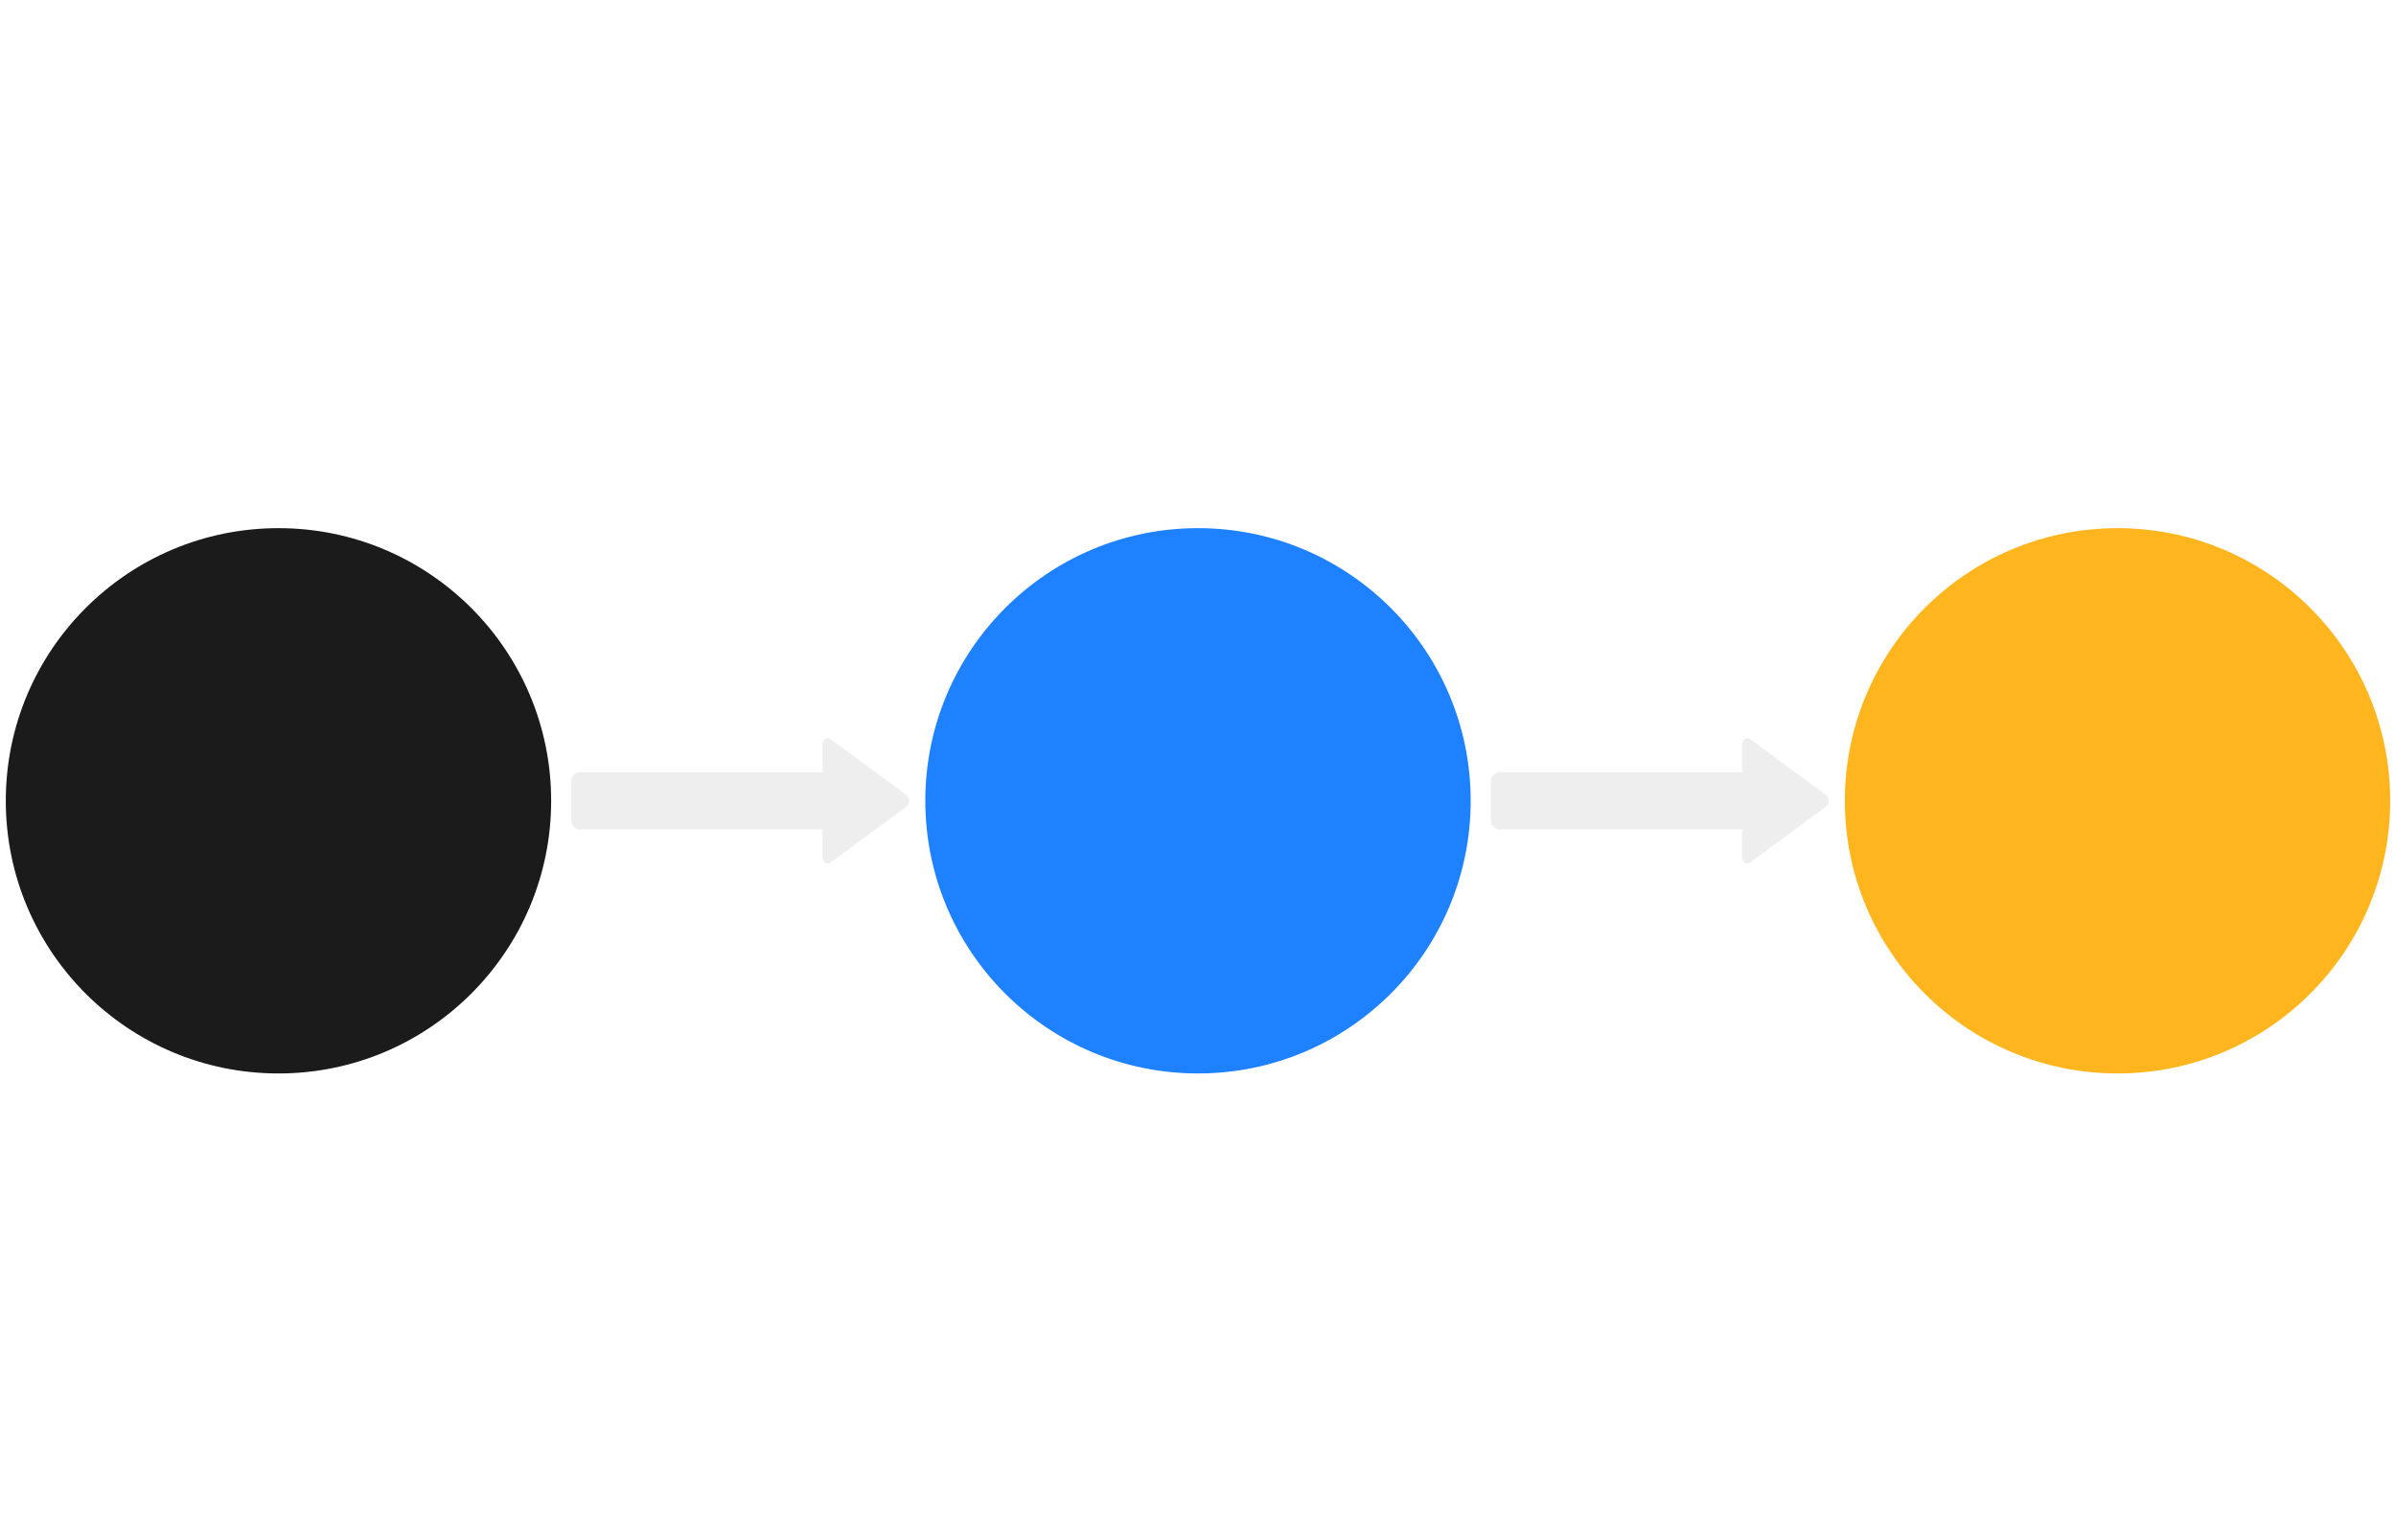
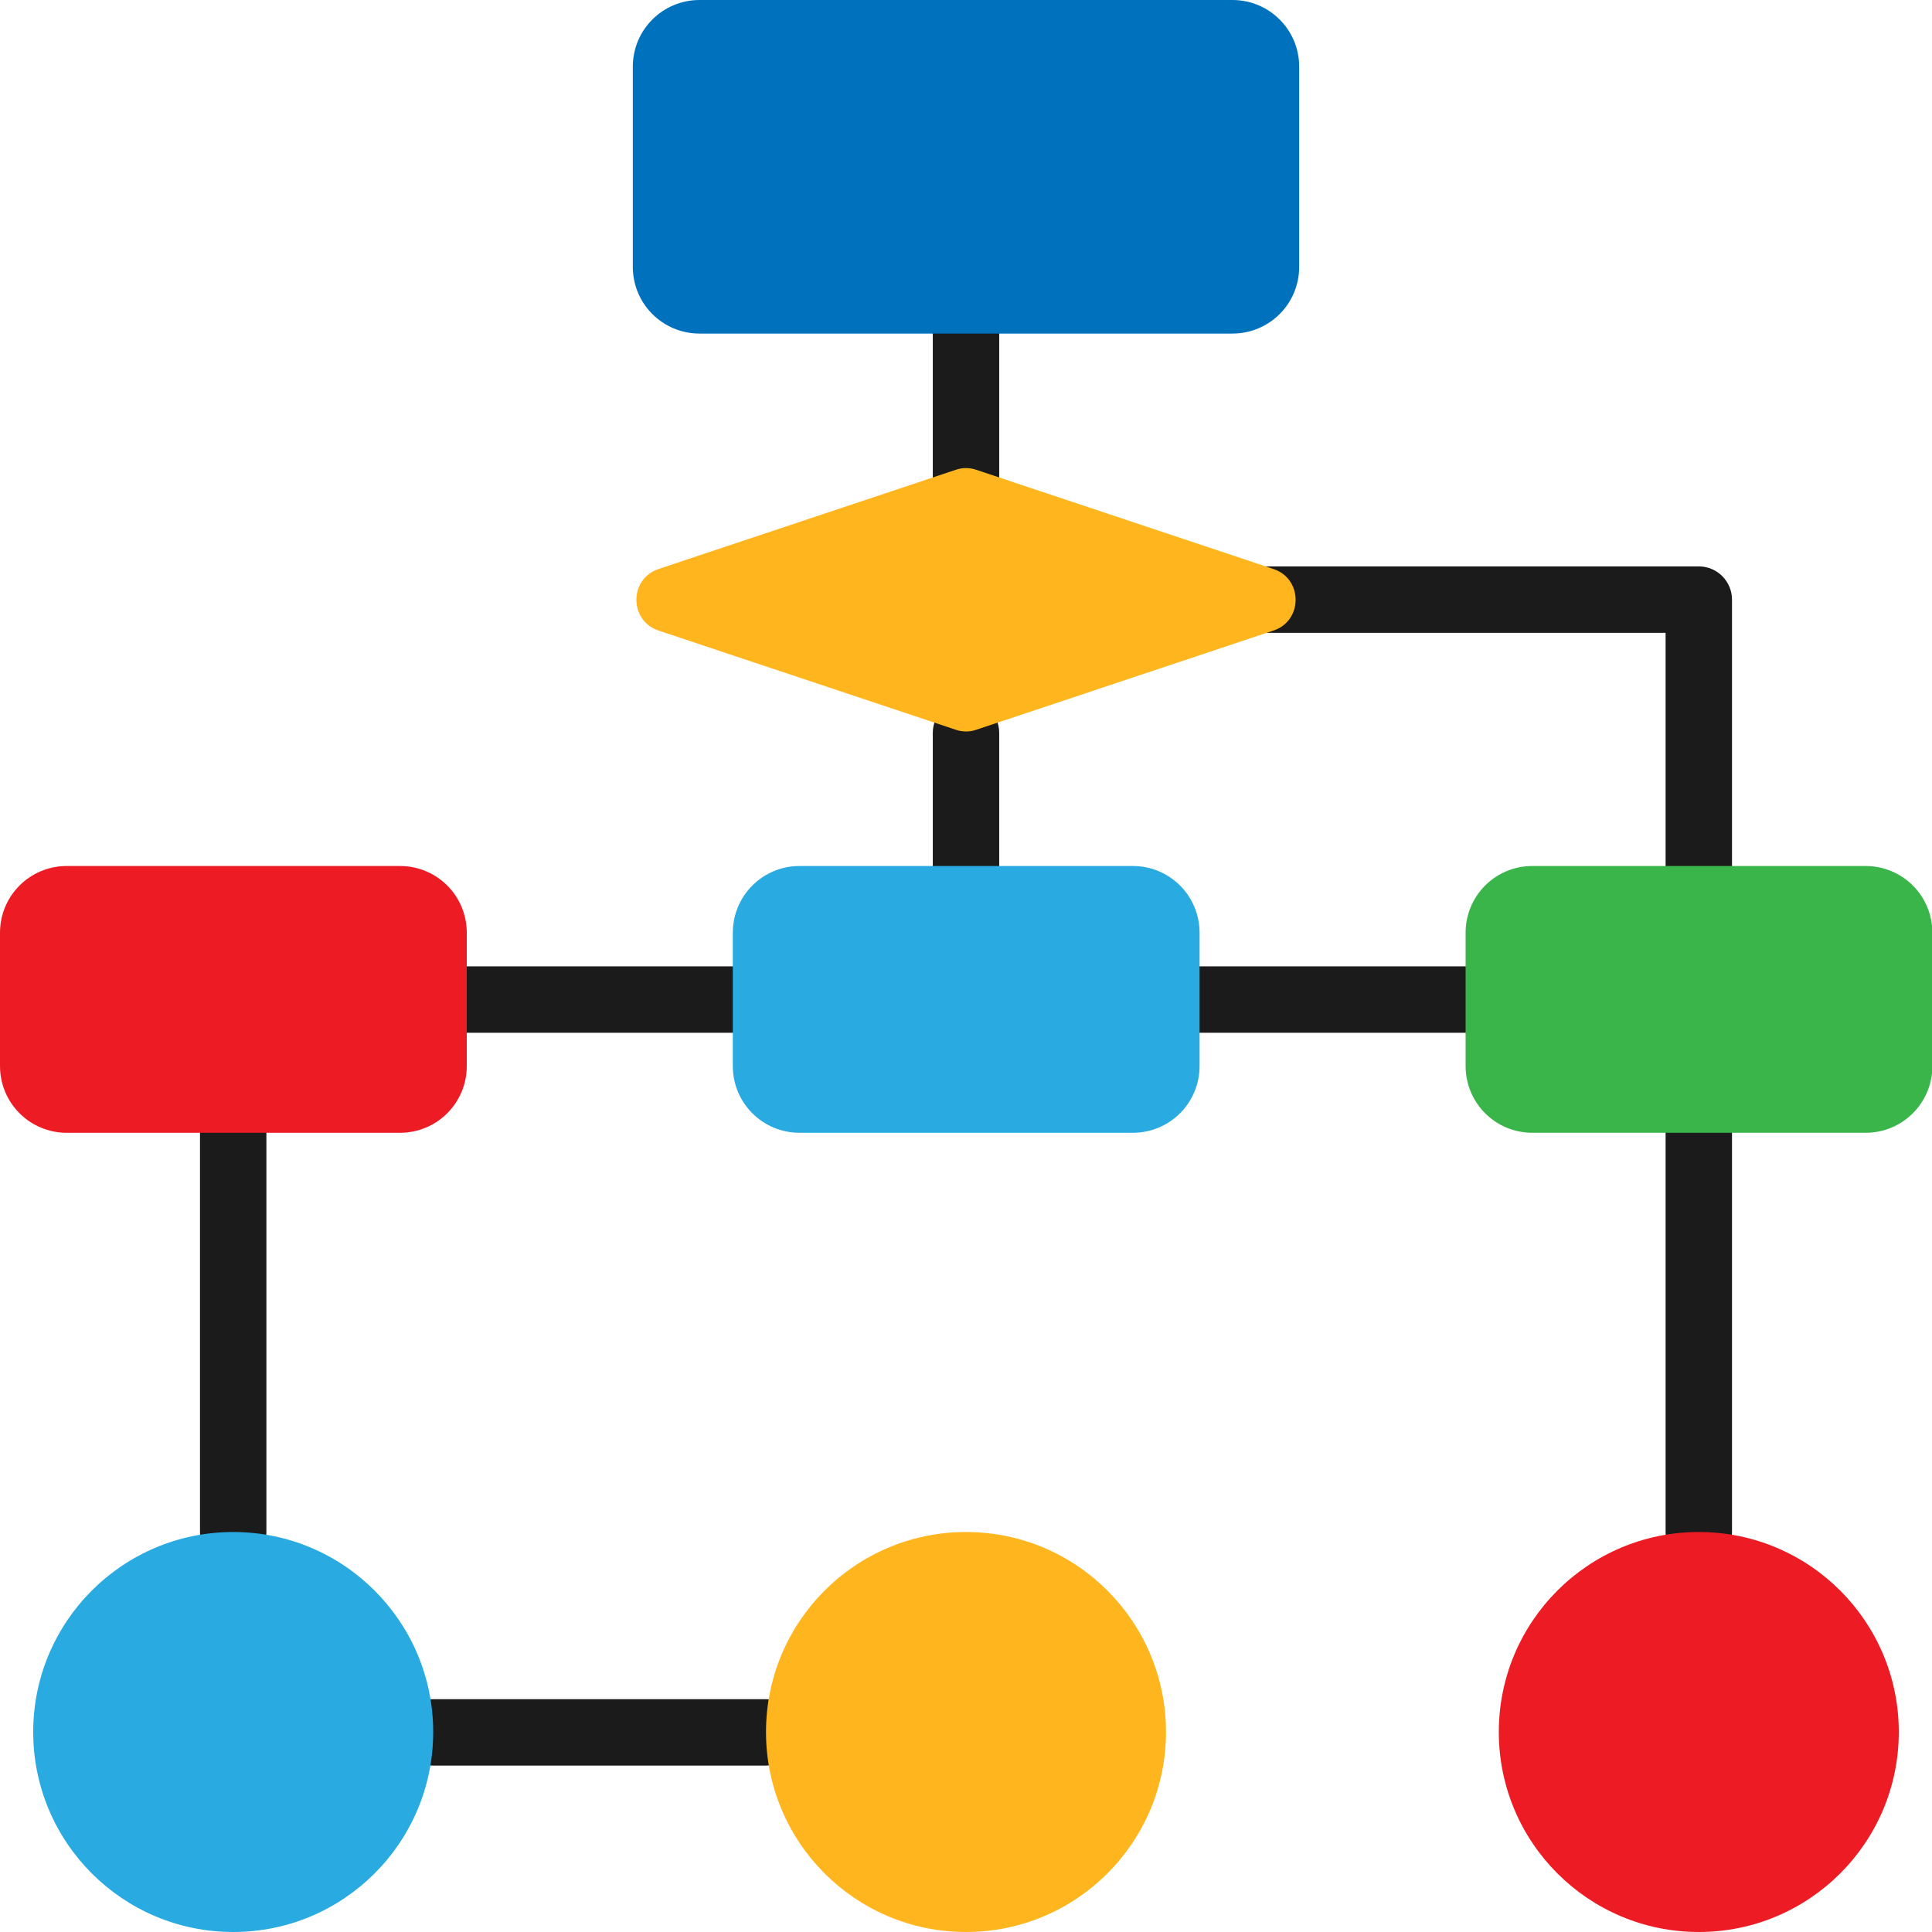
- <svg xmlns="http://www.w3.org/2000/svg" viewBox="430 337 310 199.25">
-   <defs>
-     <style>
-       .cls-1 {
-         fill: none;
-       }
- 
-       .cls-2 {
-         fill: #1b1b1b;
-       }
- 
-       .cls-3 {
-         fill: #1e81ff;
-       }
- 
-       .cls-4 {
-         fill: #ffb61e;
-       }
- 
-       .cls-5 {
-         fill: #eee;
-       }
-     </style>
-   </defs>
-   <g id="Capa_1" data-name="Capa 1" transform="translate(430 305)">
-     <rect id="Rectangle_1" data-name="Rectangle 1" class="cls-1" width="310" height="199.25" transform="translate(0 32)" />
-     <circle id="Ellipse_1" data-name="Ellipse 1" class="cls-2" cx="35.28" cy="35.28" r="35.28" transform="translate(0.75 100.34)" />
-     <circle id="Ellipse_2" data-name="Ellipse 2" class="cls-3" cx="35.28" cy="35.28" r="35.28" transform="translate(119.72 100.34)" />
-     <circle id="Ellipse_3" data-name="Ellipse 3" class="cls-4" cx="35.28" cy="35.28" r="35.28" transform="translate(238.69 100.34)" />
-     <path id="Path_1" data-name="Path 1" class="cls-5" d="M117.32,136.35l-9.9,7.29c-.44.32-1-.08-1-.73v-3.59H74.92a1.19,1.19,0,0,1-1-1.3v-4.79a1.19,1.19,0,0,1,1-1.3h31.5v-3.59c0-.65.56-1,1-.73l9.9,7.29a1,1,0,0,1,0,1.45Z" />
-     <path id="Path_2" data-name="Path 2" class="cls-5" d="M236.29,136.35l-9.9,7.29c-.44.32-1-.08-1-.73v-3.59H193.9a1.18,1.18,0,0,1-1-1.3v-4.79a1.18,1.18,0,0,1,1-1.3h31.5v-3.59c0-.65.55-1,1-.73l9.9,7.29a1,1,0,0,1-.01,1.45Z" />
+ <svg xmlns="http://www.w3.org/2000/svg" version="1.1" id="Capa_1" x="0px" y="0px" viewBox="0 0 512 512" style="enable-background:new 0 0 512 512;" xml:space="preserve">
+   <style type="text/css">
+ 	.st0{fill:#1B1B1B;}
+ 	.st1{fill:#0071BC;}
+ 	.st2{fill:#29ABE2;}
+ 	.st3{fill:#ED1C24;}
+ 	.st4{fill:#39B54A;}
+ 	.st5{fill:#FFB61E;}
+ </style>
+   <g>
+     <path class="st0" d="M256,150.1c-4.9,0-8.8-4-8.8-8.8v-53c0-4.9,4-8.8,8.8-8.8c4.9,0,8.8,4,8.8,8.8v53   C264.8,146.1,260.9,150.1,256,150.1z" />
+     <path class="st0" d="M256,238.3c-4.9,0-8.8-4-8.8-8.8v-35.3c0-4.9,4-8.8,8.8-8.8c4.9,0,8.8,4,8.8,8.8v35.3   C264.8,234.4,260.9,238.3,256,238.3z" />
+     <path class="st0" d="M194.2,273.7h-70.6c-4.9,0-8.8-4-8.8-8.8s4-8.8,8.8-8.8h70.6c4.9,0,8.8,4,8.8,8.8S199.1,273.7,194.2,273.7z" />
+     <path class="st0" d="M388.4,273.7h-70.6c-4.9,0-8.8-4-8.8-8.8s4-8.8,8.8-8.8h70.6c4.9,0,8.8,4,8.8,8.8S393.3,273.7,388.4,273.7z" />
+     <path class="st0" d="M61.8,414.9c-4.9,0-8.8-4-8.8-8.8V300.1c0-4.9,4-8.8,8.8-8.8s8.8,4,8.8,8.8v105.9   C70.6,410.9,66.7,414.9,61.8,414.9z" />
+     <path class="st0" d="M203,467.9h-88.3c-4.9,0-8.8-4-8.8-8.8s4-8.8,8.8-8.8H203c4.9,0,8.8,4,8.8,8.8S207.9,467.9,203,467.9z" />
+     <path class="st0" d="M450.2,414.9c-4.9,0-8.8-4-8.8-8.8V300.1c0-4.9,4-8.8,8.8-8.8c4.9,0,8.8,4,8.8,8.8v105.9   C459,410.9,455.1,414.9,450.2,414.9z" />
+     <path class="st0" d="M450.2,238.3c-4.9,0-8.8-4-8.8-8.8v-61.8H335.4c-4.9,0-8.8-4-8.8-8.8s4-8.8,8.8-8.8h114.8c4.9,0,8.8,4,8.8,8.8   v70.6C459,234.4,455.1,238.3,450.2,238.3z" />
  </g>
+   <path class="st1" d="M185.4,0h141.2c9.8,0,17.7,7.9,17.7,17.7v53c0,9.8-7.9,17.7-17.7,17.7H185.4c-9.8,0-17.7-7.9-17.7-17.7v-53  C167.7,7.9,175.6,0,185.4,0z" />
+   <path class="st2" d="M211.9,229.5h88.3c9.8,0,17.7,7.9,17.7,17.7v35.3c0,9.8-7.9,17.7-17.7,17.7h-88.3c-9.8,0-17.7-7.9-17.7-17.7  v-35.3C194.2,237.4,202.1,229.5,211.9,229.5z" />
+   <path class="st3" d="M17.7,229.5h88.3c9.8,0,17.7,7.9,17.7,17.7v35.3c0,9.8-7.9,17.7-17.7,17.7H17.7c-9.8,0-17.7-7.9-17.7-17.7  v-35.3C0,237.4,7.9,229.5,17.7,229.5z" />
+   <path class="st4" d="M406.1,229.5h88.3c9.8,0,17.7,7.9,17.7,17.7v35.3c0,9.8-7.9,17.7-17.7,17.7h-88.3c-9.8,0-17.7-7.9-17.7-17.7  v-35.3C388.4,237.4,396.3,229.5,406.1,229.5z" />
+   <path class="st5" d="M253.3,124.5l-78.8,26.3c-7.8,2.6-7.8,13.7,0,16.3l78.8,26.3c1.8,0.6,3.7,0.6,5.4,0l78.8-26.3  c7.8-2.6,7.8-13.7,0-16.3l-78.8-26.3C257,123.9,255,123.9,253.3,124.5z" />
+   <circle class="st2" cx="61.8" cy="459" r="53" />
+   <circle class="st5" cx="256" cy="459" r="53" />
+   <circle class="st3" cx="450.2" cy="459" r="53" />
</svg>
